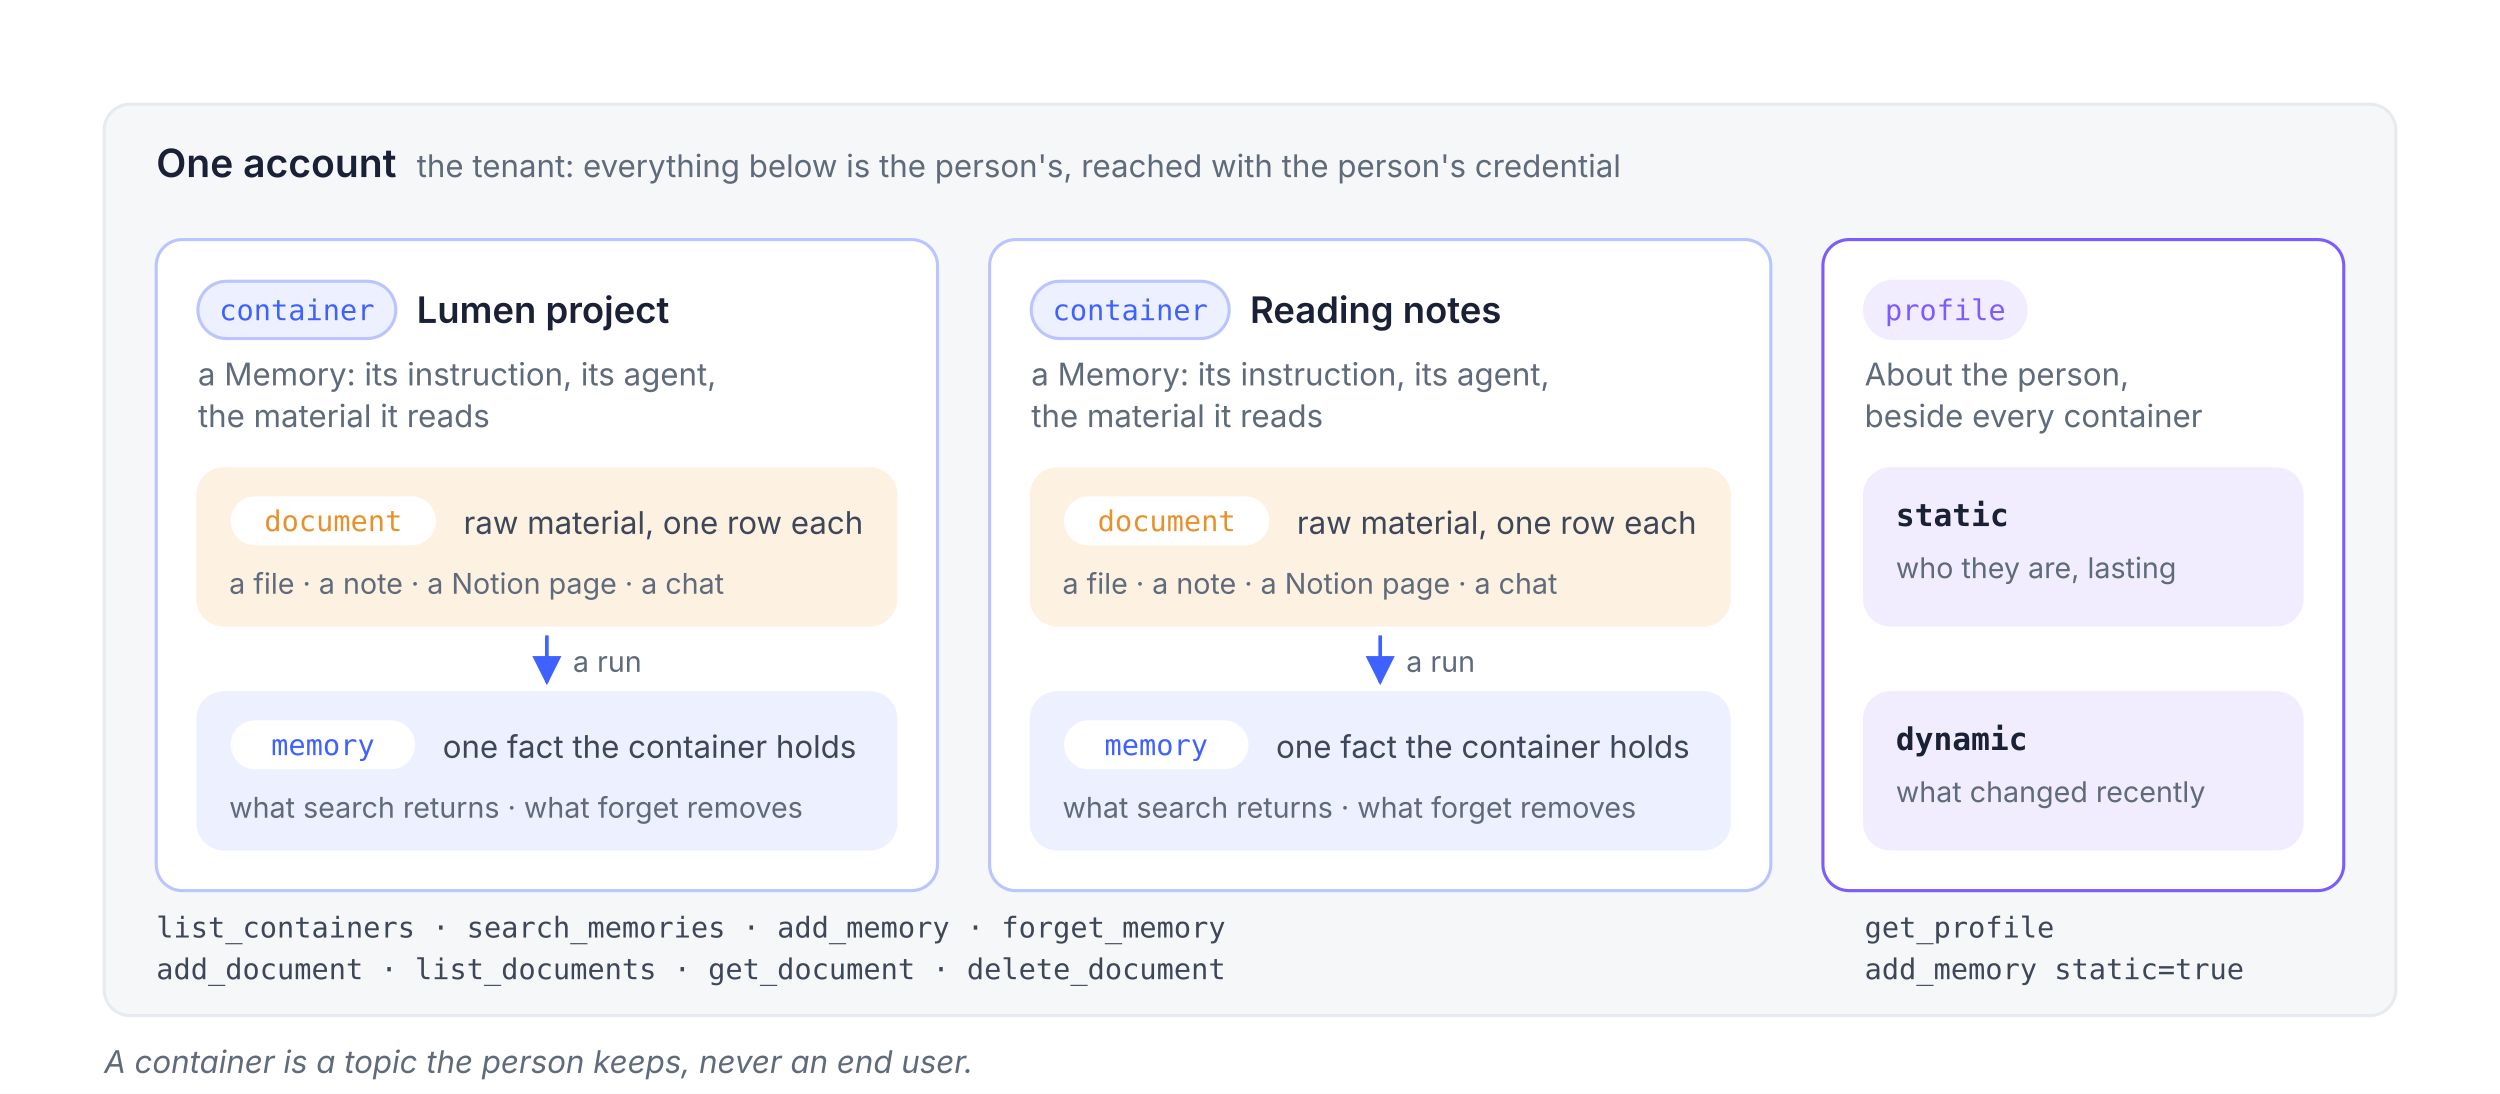
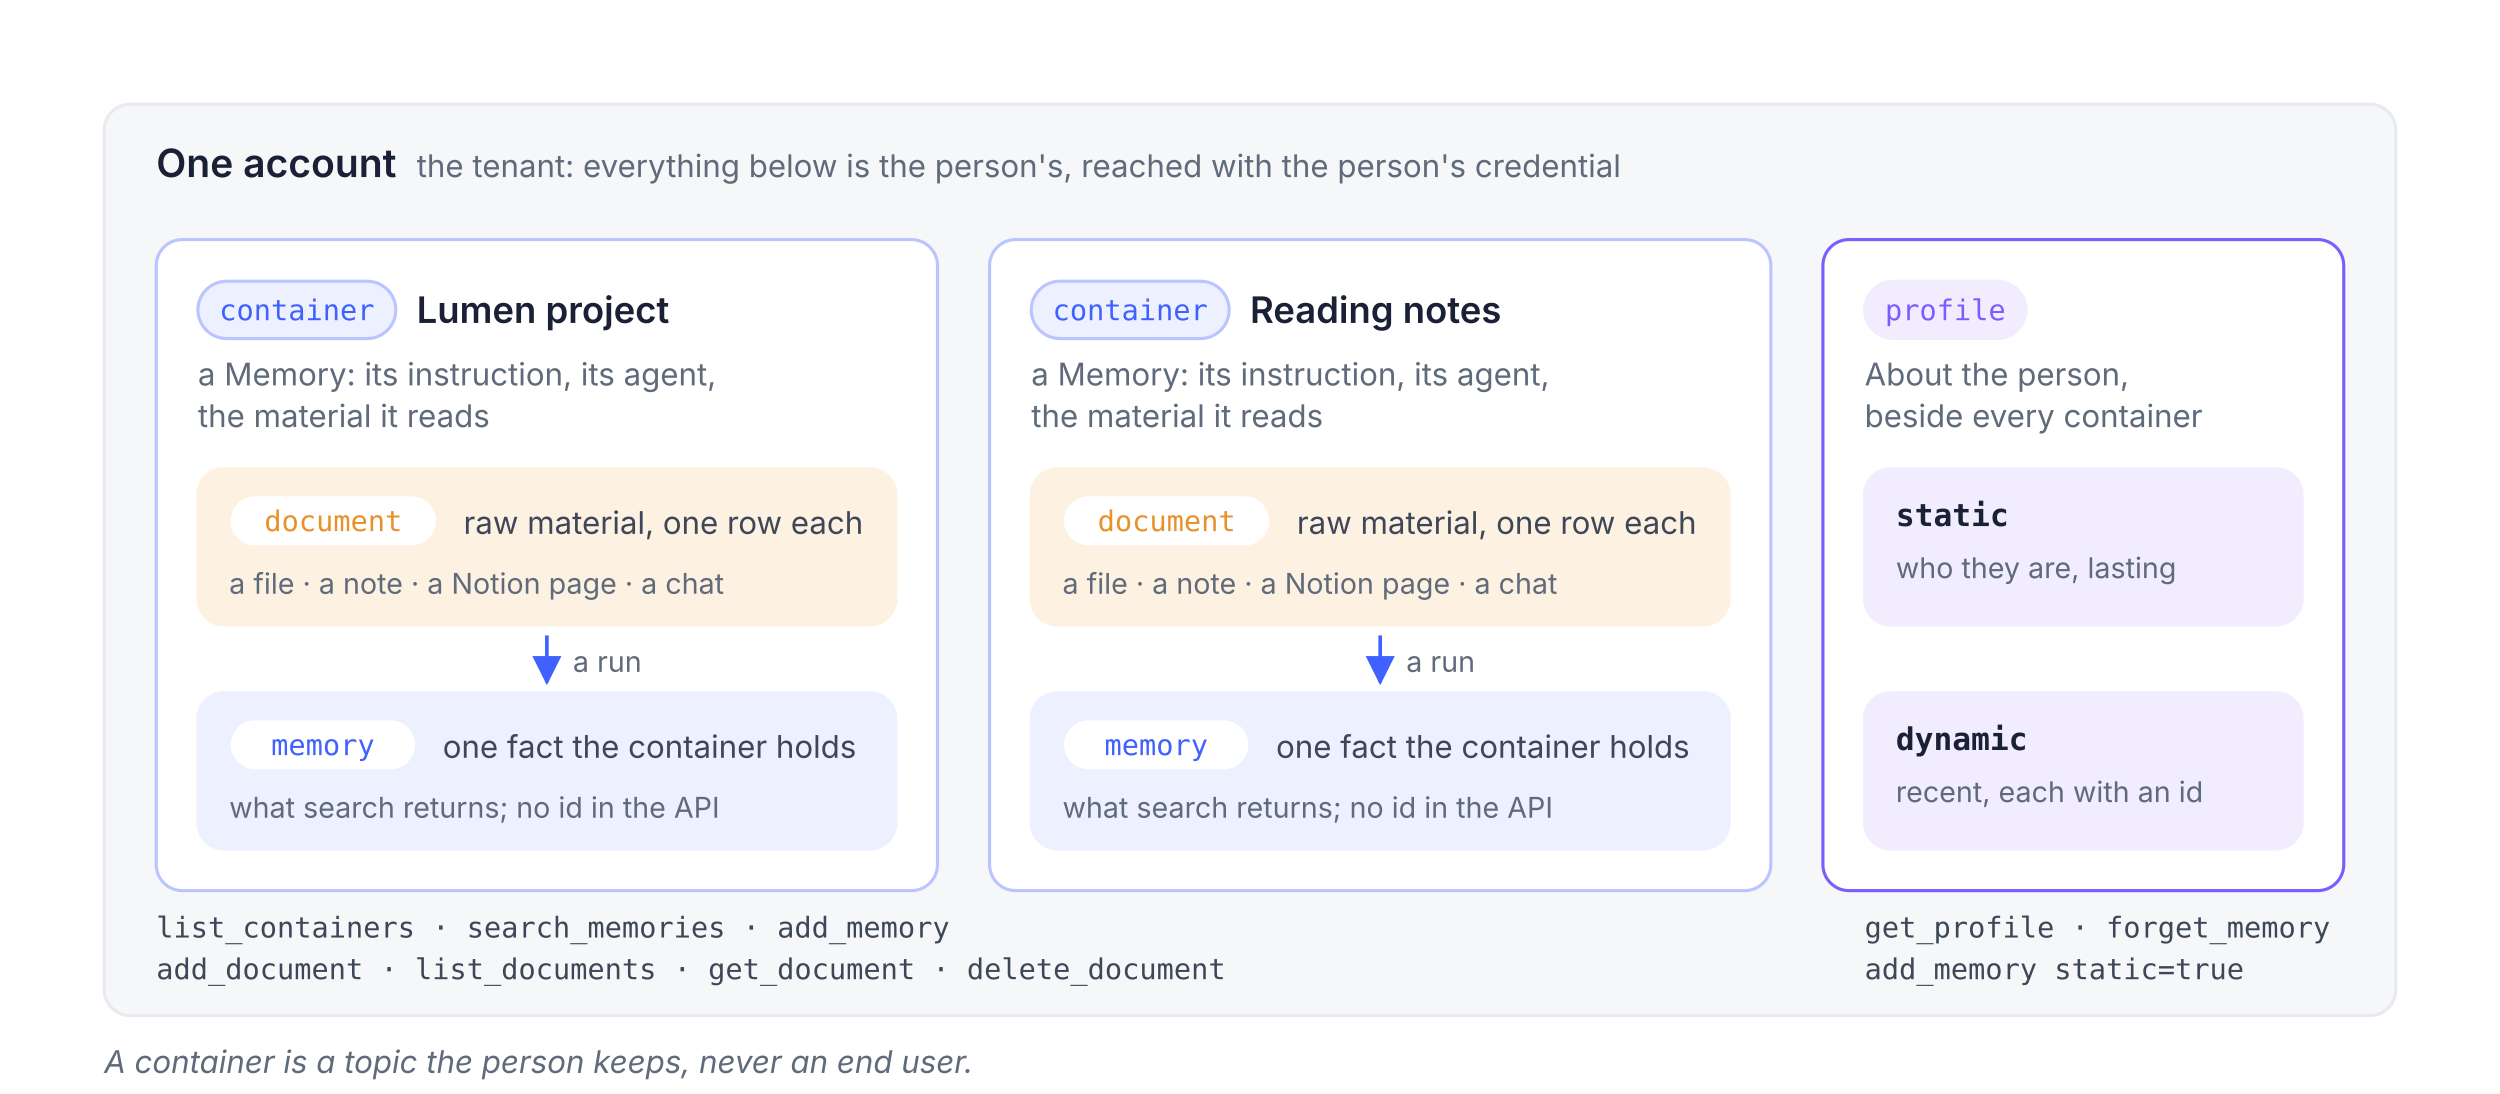
<svg xmlns="http://www.w3.org/2000/svg" viewBox="0 0 960 420" width="960" height="420" role="img" font-family="Inter, 'Noto Sans', 'Helvetica Neue', Arial, sans-serif">
  <defs>
    <marker id="arr-s" viewBox="0 0 10 10" refX="9" refY="5" markerWidth="8" markerHeight="8" orient="auto-start-reverse">
      <path d="M 0 0 L 10 5 L 0 10 z" fill="#8a94a3" />
    </marker>
    <marker id="arr-b" viewBox="0 0 10 10" refX="9" refY="5" markerWidth="8" markerHeight="8" orient="auto-start-reverse">
      <path d="M 0 0 L 10 5 L 0 10 z" fill="#3e61ff" />
    </marker>
    <marker id="arr-g" viewBox="0 0 10 10" refX="9" refY="5" markerWidth="8" markerHeight="8" orient="auto-start-reverse">
      <path d="M 0 0 L 10 5 L 0 10 z" fill="#12b886" />
    </marker>
    <marker id="arr-d" viewBox="0 0 10 10" refX="9" refY="5" markerWidth="8" markerHeight="8" orient="auto-start-reverse">
      <path d="M 0 0 L 10 5 L 0 10 z" fill="#d64545" />
    </marker>
  </defs>
  <rect width="960" height="420" fill="#ffffff" />
  <rect x="40" y="40" width="880" height="350" rx="10" fill="#f6f7f9" stroke="#e7eaef" stroke-width="1.2" />
  <text x="60" y="68" font-family="Inter, 'Noto Sans', 'Helvetica Neue', Arial, sans-serif" font-size="15" font-weight="600" fill="#1a2035" text-anchor="start">One account</text>
  <text x="160" y="68" font-family="Inter, 'Noto Sans', 'Helvetica Neue', Arial, sans-serif" font-size="12" font-weight="400" fill="#5f6a7a" text-anchor="start">the tenant: everything below is the person's, reached with the person's credential</text>
  <rect x="60" y="92" width="300" height="250" rx="10" fill="#fff" stroke="#bac4ff" stroke-width="1.2" />
  <rect x="76" y="108" width="76" height="22" rx="11.0" fill="#edf0ff" stroke="#bac4ff" stroke-width="1.2" />
  <text x="114.0" y="122.96" font-family="'JetBrains Mono', SFMono-Regular, Menlo, Consolas, monospace" font-size="11" font-weight="500" fill="#3e61ff" text-anchor="middle">container</text>
  <text x="160" y="124" font-family="Inter, 'Noto Sans', 'Helvetica Neue', Arial, sans-serif" font-size="14" font-weight="600" fill="#1a2035" text-anchor="start">Lumen project</text>
  <text x="76" y="148" font-family="Inter, 'Noto Sans', 'Helvetica Neue', Arial, sans-serif" font-size="12" font-weight="400" fill="#5f6a7a" text-anchor="start">a Memory: its instruction, its agent,</text>
  <text x="76" y="164" font-family="Inter, 'Noto Sans', 'Helvetica Neue', Arial, sans-serif" font-size="12" font-weight="400" fill="#5f6a7a" text-anchor="start">the material it reads</text>
  <rect x="76" y="180" width="268" height="60" rx="10" fill="#fdf1e2" stroke="#fdf1e2" stroke-width="1.2" />
  <rect x="88" y="190" width="80" height="20" rx="10.0" fill="#fff" stroke="#fdf1e2" stroke-width="1.2" />
  <text x="128.0" y="203.96" font-family="'JetBrains Mono', SFMono-Regular, Menlo, Consolas, monospace" font-size="11" font-weight="500" fill="#e8912b" text-anchor="middle">document</text>
  <text x="178" y="205" font-family="Inter, 'Noto Sans', 'Helvetica Neue', Arial, sans-serif" font-size="12" font-weight="400" fill="#3d4757" text-anchor="start">raw material, one row each</text>
  <text x="88" y="228" font-family="Inter, 'Noto Sans', 'Helvetica Neue', Arial, sans-serif" font-size="11" font-weight="400" fill="#5f6a7a" text-anchor="start">a file · a note · a Notion page · a chat</text>
  <path d="M 210 244 L 210 262" fill="none" stroke="#3e61ff" stroke-width="1.4" marker-end="url(#arr-b)" />
  <text x="220" y="258" font-family="Inter, 'Noto Sans', 'Helvetica Neue', Arial, sans-serif" font-size="11" font-weight="400" fill="#5f6a7a" text-anchor="start">a run</text>
  <rect x="76" y="266" width="268" height="60" rx="10" fill="#edf0ff" stroke="#edf0ff" stroke-width="1.2" />
  <rect x="88" y="276" width="72" height="20" rx="10.0" fill="#fff" stroke="#edf0ff" stroke-width="1.2" />
  <text x="124.0" y="289.96" font-family="'JetBrains Mono', SFMono-Regular, Menlo, Consolas, monospace" font-size="11" font-weight="500" fill="#3e61ff" text-anchor="middle">memory</text>
  <text x="170" y="291" font-family="Inter, 'Noto Sans', 'Helvetica Neue', Arial, sans-serif" font-size="12" font-weight="400" fill="#3d4757" text-anchor="start">one fact the container holds</text>
-   <text x="88" y="314" font-family="Inter, 'Noto Sans', 'Helvetica Neue', Arial, sans-serif" font-size="11" font-weight="400" fill="#5f6a7a" text-anchor="start">what search returns · what forget removes</text>
+   <text x="88" y="314" font-family="Inter, 'Noto Sans', 'Helvetica Neue', Arial, sans-serif" font-size="11" font-weight="400" fill="#5f6a7a" text-anchor="start">what search returns; no id in the API</text>
  <rect x="380" y="92" width="300" height="250" rx="10" fill="#fff" stroke="#bac4ff" stroke-width="1.2" />
  <rect x="396" y="108" width="76" height="22" rx="11.0" fill="#edf0ff" stroke="#bac4ff" stroke-width="1.2" />
  <text x="434.0" y="122.96" font-family="'JetBrains Mono', SFMono-Regular, Menlo, Consolas, monospace" font-size="11" font-weight="500" fill="#3e61ff" text-anchor="middle">container</text>
  <text x="480" y="124" font-family="Inter, 'Noto Sans', 'Helvetica Neue', Arial, sans-serif" font-size="14" font-weight="600" fill="#1a2035" text-anchor="start">Reading notes</text>
  <text x="396" y="148" font-family="Inter, 'Noto Sans', 'Helvetica Neue', Arial, sans-serif" font-size="12" font-weight="400" fill="#5f6a7a" text-anchor="start">a Memory: its instruction, its agent,</text>
  <text x="396" y="164" font-family="Inter, 'Noto Sans', 'Helvetica Neue', Arial, sans-serif" font-size="12" font-weight="400" fill="#5f6a7a" text-anchor="start">the material it reads</text>
  <rect x="396" y="180" width="268" height="60" rx="10" fill="#fdf1e2" stroke="#fdf1e2" stroke-width="1.2" />
  <rect x="408" y="190" width="80" height="20" rx="10.0" fill="#fff" stroke="#fdf1e2" stroke-width="1.2" />
  <text x="448.0" y="203.96" font-family="'JetBrains Mono', SFMono-Regular, Menlo, Consolas, monospace" font-size="11" font-weight="500" fill="#e8912b" text-anchor="middle">document</text>
  <text x="498" y="205" font-family="Inter, 'Noto Sans', 'Helvetica Neue', Arial, sans-serif" font-size="12" font-weight="400" fill="#3d4757" text-anchor="start">raw material, one row each</text>
  <text x="408" y="228" font-family="Inter, 'Noto Sans', 'Helvetica Neue', Arial, sans-serif" font-size="11" font-weight="400" fill="#5f6a7a" text-anchor="start">a file · a note · a Notion page · a chat</text>
  <path d="M 530 244 L 530 262" fill="none" stroke="#3e61ff" stroke-width="1.4" marker-end="url(#arr-b)" />
  <text x="540" y="258" font-family="Inter, 'Noto Sans', 'Helvetica Neue', Arial, sans-serif" font-size="11" font-weight="400" fill="#5f6a7a" text-anchor="start">a run</text>
  <rect x="396" y="266" width="268" height="60" rx="10" fill="#edf0ff" stroke="#edf0ff" stroke-width="1.2" />
  <rect x="408" y="276" width="72" height="20" rx="10.0" fill="#fff" stroke="#edf0ff" stroke-width="1.2" />
  <text x="444.0" y="289.96" font-family="'JetBrains Mono', SFMono-Regular, Menlo, Consolas, monospace" font-size="11" font-weight="500" fill="#3e61ff" text-anchor="middle">memory</text>
  <text x="490" y="291" font-family="Inter, 'Noto Sans', 'Helvetica Neue', Arial, sans-serif" font-size="12" font-weight="400" fill="#3d4757" text-anchor="start">one fact the container holds</text>
-   <text x="408" y="314" font-family="Inter, 'Noto Sans', 'Helvetica Neue', Arial, sans-serif" font-size="11" font-weight="400" fill="#5f6a7a" text-anchor="start">what search returns · what forget removes</text>
+   <text x="408" y="314" font-family="Inter, 'Noto Sans', 'Helvetica Neue', Arial, sans-serif" font-size="11" font-weight="400" fill="#5f6a7a" text-anchor="start">what search returns; no id in the API</text>
  <rect x="700" y="92" width="200" height="250" rx="10" fill="#fff" stroke="#7c5cff" stroke-width="1.2" />
  <rect x="716" y="108" width="62" height="22" rx="11.0" fill="#f1edff" stroke="#f1edff" stroke-width="1.2" />
  <text x="747.0" y="122.96" font-family="'JetBrains Mono', SFMono-Regular, Menlo, Consolas, monospace" font-size="11" font-weight="500" fill="#7c5cff" text-anchor="middle">profile</text>
  <text x="716" y="148" font-family="Inter, 'Noto Sans', 'Helvetica Neue', Arial, sans-serif" font-size="12" font-weight="400" fill="#5f6a7a" text-anchor="start">About the person,</text>
  <text x="716" y="164" font-family="Inter, 'Noto Sans', 'Helvetica Neue', Arial, sans-serif" font-size="12" font-weight="400" fill="#5f6a7a" text-anchor="start">beside every container</text>
  <rect x="716" y="180" width="168" height="60" rx="10" fill="#f1edff" stroke="#f1edff" stroke-width="1.2" />
  <text x="728" y="202" font-family="'JetBrains Mono', SFMono-Regular, Menlo, Consolas, monospace" font-size="12" font-weight="600" fill="#1a2035" text-anchor="start">static</text>
  <text x="728" y="222" font-family="Inter, 'Noto Sans', 'Helvetica Neue', Arial, sans-serif" font-size="11" font-weight="400" fill="#5f6a7a" text-anchor="start">who they are, lasting</text>
  <rect x="716" y="266" width="168" height="60" rx="10" fill="#f1edff" stroke="#f1edff" stroke-width="1.2" />
  <text x="728" y="288" font-family="'JetBrains Mono', SFMono-Regular, Menlo, Consolas, monospace" font-size="12" font-weight="600" fill="#1a2035" text-anchor="start">dynamic</text>
-   <text x="728" y="308" font-family="Inter, 'Noto Sans', 'Helvetica Neue', Arial, sans-serif" font-size="11" font-weight="400" fill="#5f6a7a" text-anchor="start">what changed recently</text>
-   <text x="716" y="360" font-family="'JetBrains Mono', SFMono-Regular, Menlo, Consolas, monospace" font-size="11" font-weight="400" fill="#3d4757" text-anchor="start">get_profile</text>
+   <text x="728" y="308" font-family="Inter, 'Noto Sans', 'Helvetica Neue', Arial, sans-serif" font-size="11" font-weight="400" fill="#5f6a7a" text-anchor="start">recent, each with an id</text>
+   <text x="716" y="360" font-family="'JetBrains Mono', SFMono-Regular, Menlo, Consolas, monospace" font-size="11" font-weight="400" fill="#3d4757" text-anchor="start">get_profile · forget_memory</text>
  <text x="716" y="376" font-family="'JetBrains Mono', SFMono-Regular, Menlo, Consolas, monospace" font-size="11" font-weight="400" fill="#3d4757" text-anchor="start">add_memory static=true</text>
-   <text x="60" y="360" font-family="'JetBrains Mono', SFMono-Regular, Menlo, Consolas, monospace" font-size="11" font-weight="400" fill="#3d4757" text-anchor="start">list_containers · search_memories · add_memory · forget_memory</text>
+   <text x="60" y="360" font-family="'JetBrains Mono', SFMono-Regular, Menlo, Consolas, monospace" font-size="11" font-weight="400" fill="#3d4757" text-anchor="start">list_containers · search_memories · add_memory</text>
  <text x="60" y="376" font-family="'JetBrains Mono', SFMono-Regular, Menlo, Consolas, monospace" font-size="11" font-weight="400" fill="#3d4757" text-anchor="start">add_document · list_documents · get_document · delete_document</text>
  <text x="40" y="412" font-family="Inter, 'Noto Sans', 'Helvetica Neue', Arial, sans-serif" font-size="12" font-weight="400" fill="#5f6a7a" text-anchor="start" font-style="italic">A container is a topic the person keeps, never an end user.</text>
</svg>
